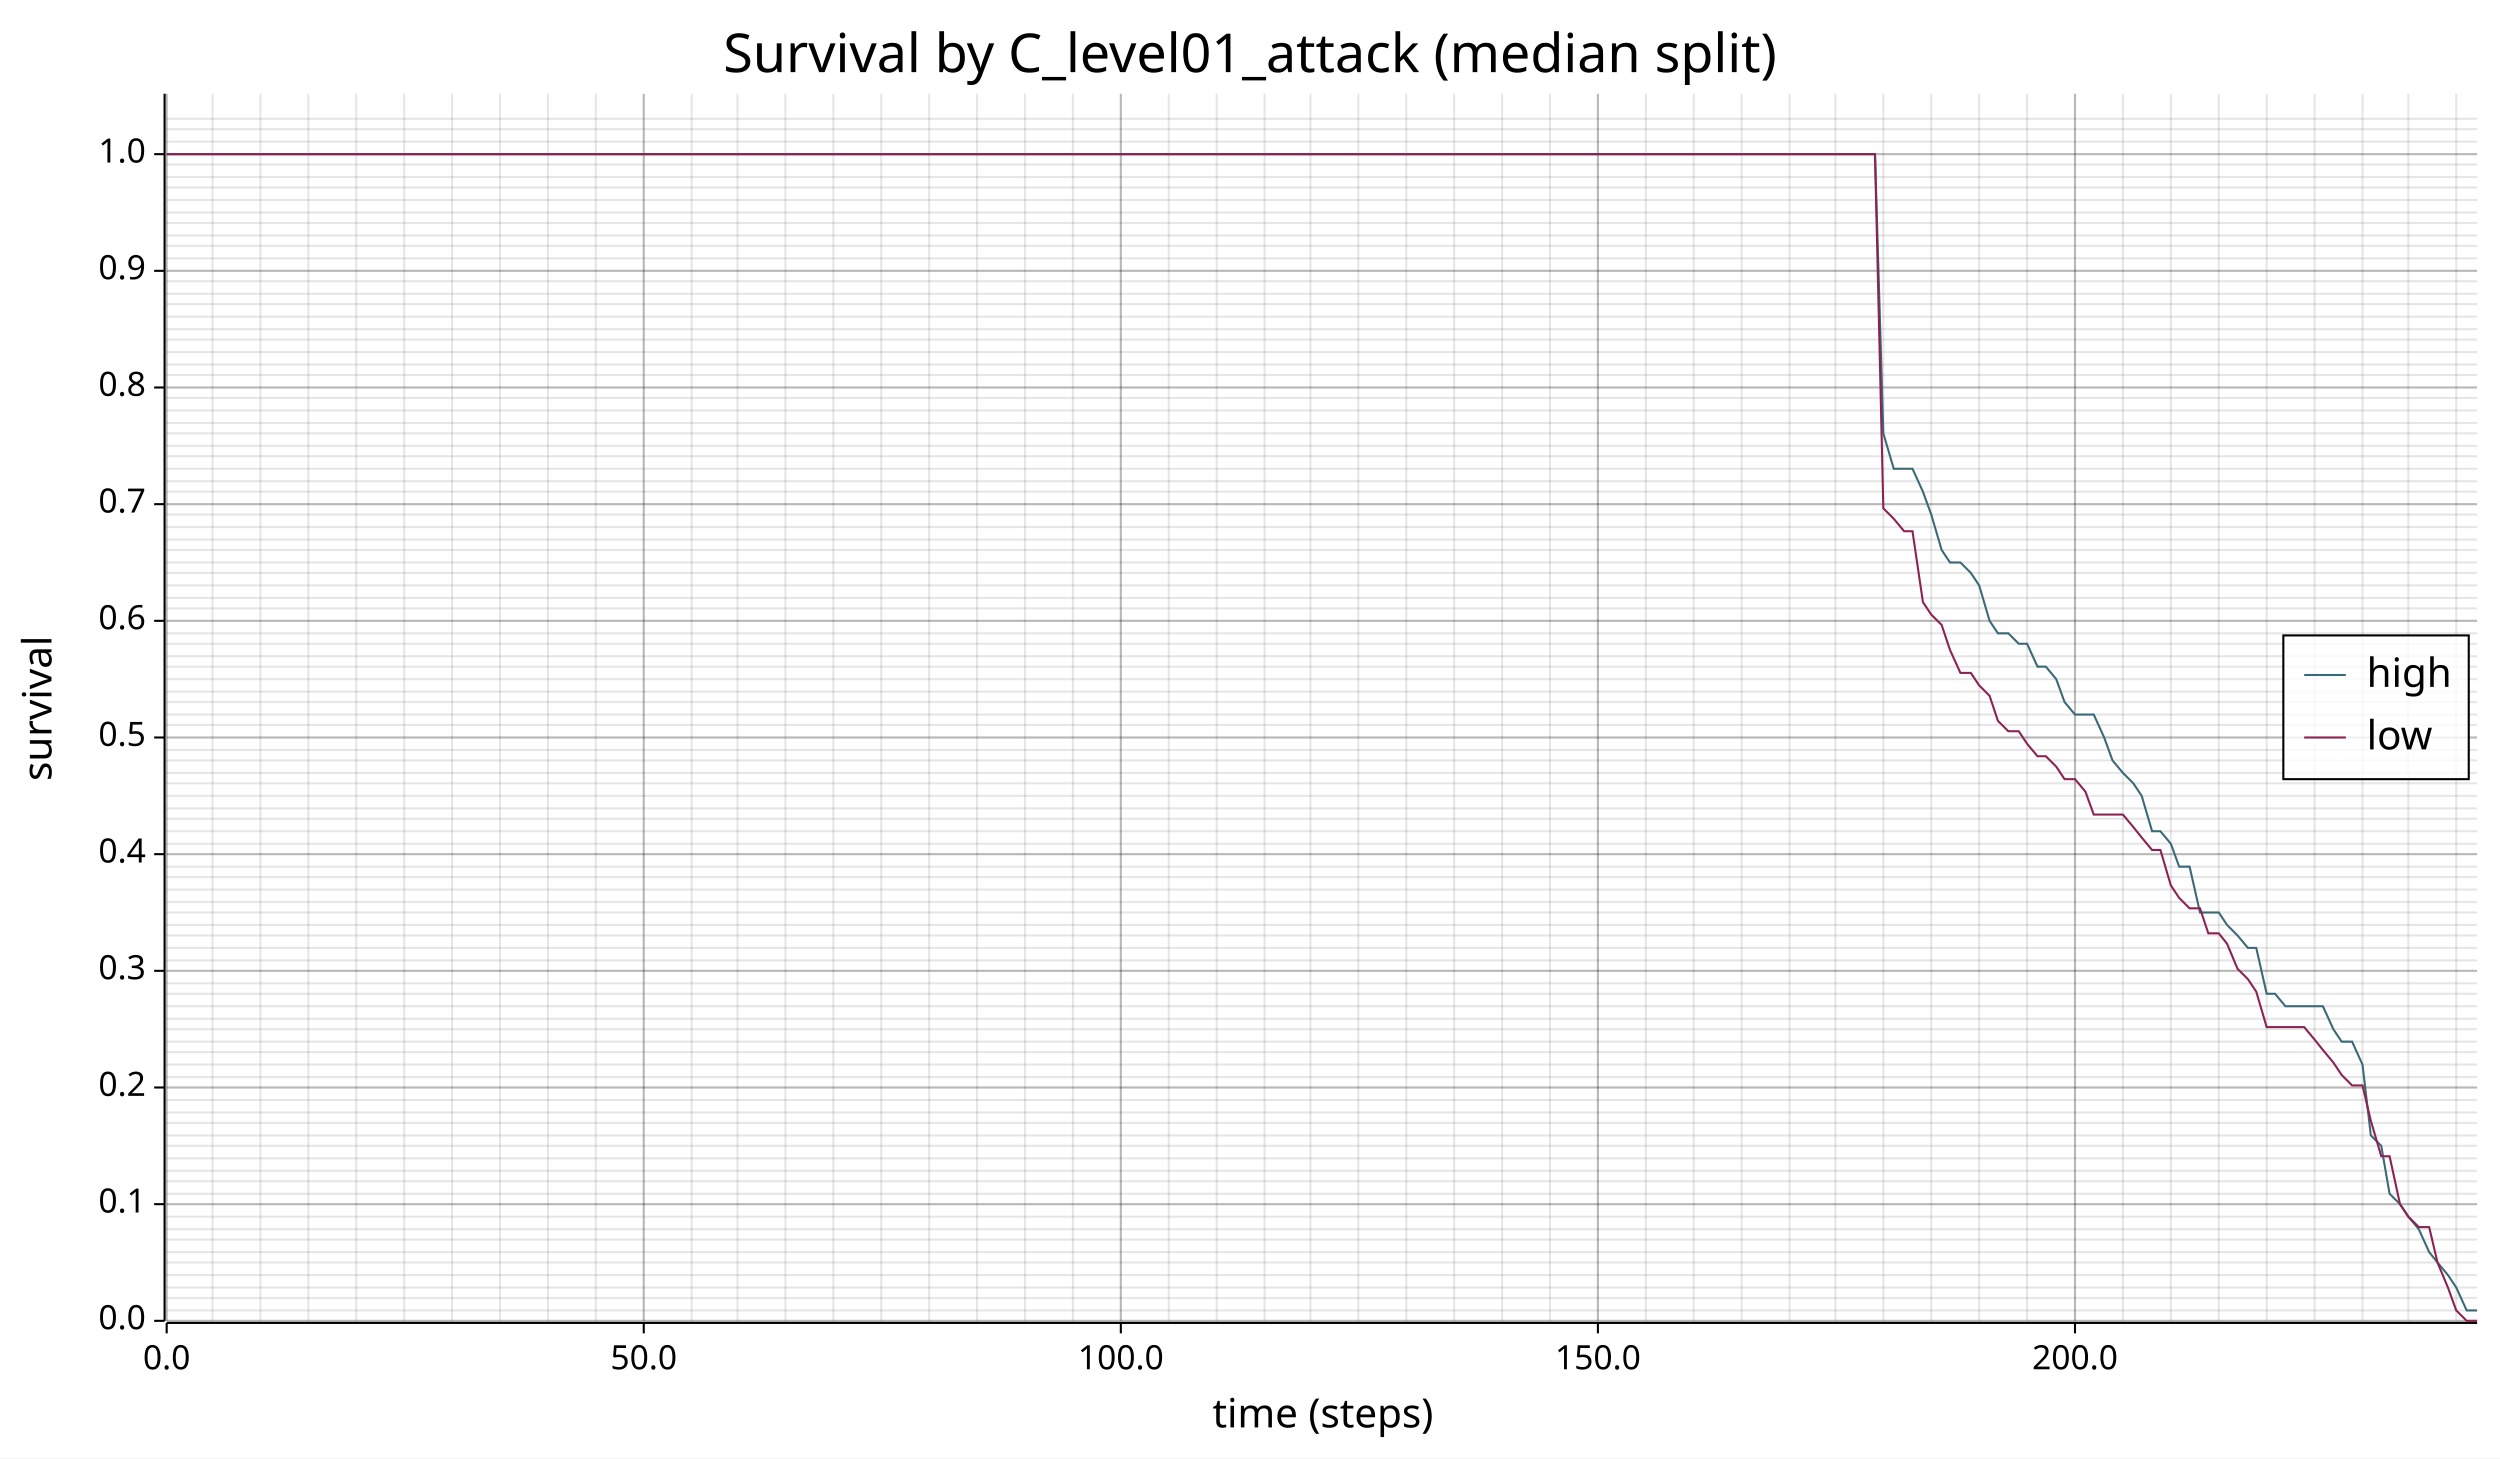
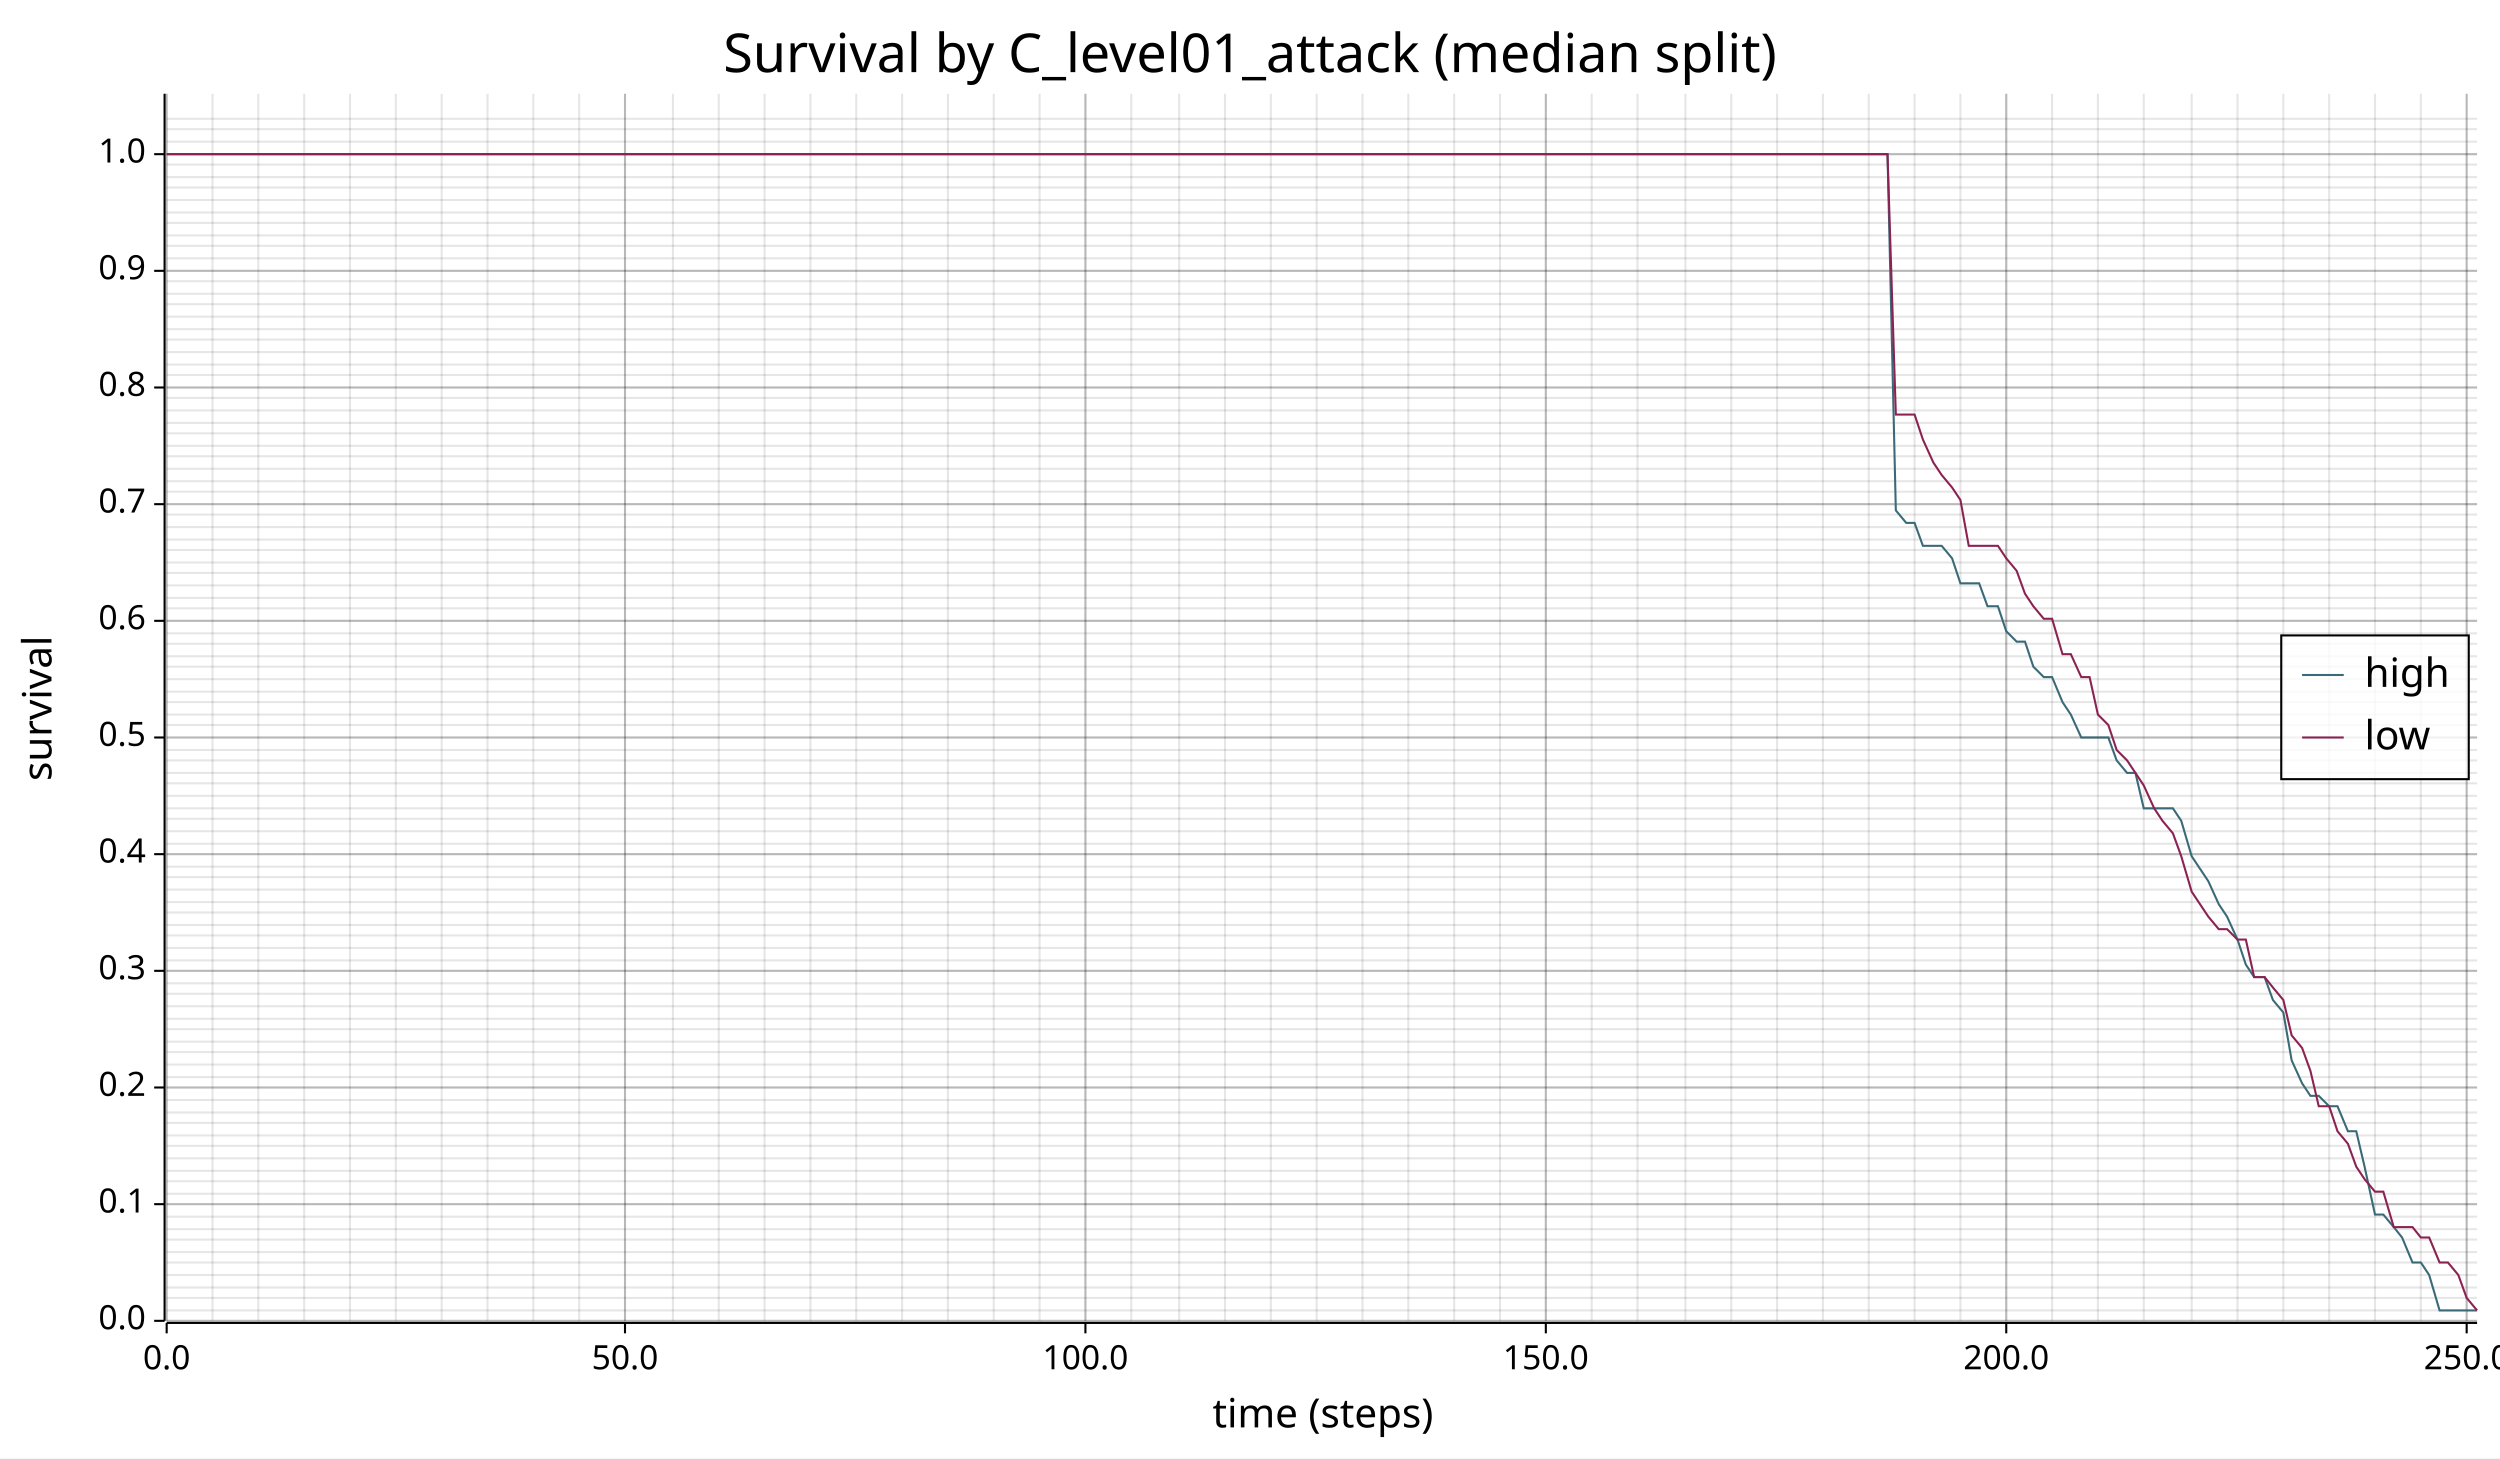
<svg xmlns="http://www.w3.org/2000/svg" width="1200" height="700" viewBox="0 0 1200 700">
  <rect x="0" y="0" width="1200" height="700" opacity="1" fill="#FFFFFF" stroke="none" />
  <text x="600" y="15" dy="0.76em" text-anchor="middle" font-family="sans-serif" font-size="25.806" opacity="1" fill="#000000">
Survival by C_level01_attack (median split)
</text>
  <line opacity="0.1" stroke="#000000" stroke-width="1" x1="80" y1="634" x2="80" y2="45" />
  <line opacity="0.1" stroke="#000000" stroke-width="1" x1="102" y1="634" x2="102" y2="45" />
-   <line opacity="0.1" stroke="#000000" stroke-width="1" x1="125" y1="634" x2="125" y2="45" />
-   <line opacity="0.1" stroke="#000000" stroke-width="1" x1="148" y1="634" x2="148" y2="45" />
-   <line opacity="0.1" stroke="#000000" stroke-width="1" x1="171" y1="634" x2="171" y2="45" />
-   <line opacity="0.1" stroke="#000000" stroke-width="1" x1="194" y1="634" x2="194" y2="45" />
-   <line opacity="0.1" stroke="#000000" stroke-width="1" x1="217" y1="634" x2="217" y2="45" />
-   <line opacity="0.1" stroke="#000000" stroke-width="1" x1="240" y1="634" x2="240" y2="45" />
-   <line opacity="0.1" stroke="#000000" stroke-width="1" x1="263" y1="634" x2="263" y2="45" />
-   <line opacity="0.1" stroke="#000000" stroke-width="1" x1="286" y1="634" x2="286" y2="45" />
-   <line opacity="0.1" stroke="#000000" stroke-width="1" x1="309" y1="634" x2="309" y2="45" />
-   <line opacity="0.1" stroke="#000000" stroke-width="1" x1="332" y1="634" x2="332" y2="45" />
-   <line opacity="0.1" stroke="#000000" stroke-width="1" x1="354" y1="634" x2="354" y2="45" />
-   <line opacity="0.1" stroke="#000000" stroke-width="1" x1="377" y1="634" x2="377" y2="45" />
-   <line opacity="0.1" stroke="#000000" stroke-width="1" x1="400" y1="634" x2="400" y2="45" />
-   <line opacity="0.1" stroke="#000000" stroke-width="1" x1="423" y1="634" x2="423" y2="45" />
-   <line opacity="0.1" stroke="#000000" stroke-width="1" x1="446" y1="634" x2="446" y2="45" />
-   <line opacity="0.1" stroke="#000000" stroke-width="1" x1="469" y1="634" x2="469" y2="45" />
-   <line opacity="0.1" stroke="#000000" stroke-width="1" x1="492" y1="634" x2="492" y2="45" />
-   <line opacity="0.1" stroke="#000000" stroke-width="1" x1="515" y1="634" x2="515" y2="45" />
-   <line opacity="0.1" stroke="#000000" stroke-width="1" x1="538" y1="634" x2="538" y2="45" />
-   <line opacity="0.1" stroke="#000000" stroke-width="1" x1="561" y1="634" x2="561" y2="45" />
-   <line opacity="0.1" stroke="#000000" stroke-width="1" x1="584" y1="634" x2="584" y2="45" />
-   <line opacity="0.1" stroke="#000000" stroke-width="1" x1="607" y1="634" x2="607" y2="45" />
-   <line opacity="0.1" stroke="#000000" stroke-width="1" x1="629" y1="634" x2="629" y2="45" />
-   <line opacity="0.1" stroke="#000000" stroke-width="1" x1="652" y1="634" x2="652" y2="45" />
-   <line opacity="0.1" stroke="#000000" stroke-width="1" x1="675" y1="634" x2="675" y2="45" />
+   <line opacity="0.1" stroke="#000000" stroke-width="1" x1="124" y1="634" x2="124" y2="45" />
+   <line opacity="0.1" stroke="#000000" stroke-width="1" x1="146" y1="634" x2="146" y2="45" />
+   <line opacity="0.1" stroke="#000000" stroke-width="1" x1="168" y1="634" x2="168" y2="45" />
+   <line opacity="0.1" stroke="#000000" stroke-width="1" x1="190" y1="634" x2="190" y2="45" />
+   <line opacity="0.1" stroke="#000000" stroke-width="1" x1="212" y1="634" x2="212" y2="45" />
+   <line opacity="0.1" stroke="#000000" stroke-width="1" x1="234" y1="634" x2="234" y2="45" />
+   <line opacity="0.1" stroke="#000000" stroke-width="1" x1="256" y1="634" x2="256" y2="45" />
+   <line opacity="0.1" stroke="#000000" stroke-width="1" x1="278" y1="634" x2="278" y2="45" />
+   <line opacity="0.1" stroke="#000000" stroke-width="1" x1="300" y1="634" x2="300" y2="45" />
+   <line opacity="0.1" stroke="#000000" stroke-width="1" x1="323" y1="634" x2="323" y2="45" />
+   <line opacity="0.1" stroke="#000000" stroke-width="1" x1="345" y1="634" x2="345" y2="45" />
+   <line opacity="0.1" stroke="#000000" stroke-width="1" x1="367" y1="634" x2="367" y2="45" />
+   <line opacity="0.1" stroke="#000000" stroke-width="1" x1="389" y1="634" x2="389" y2="45" />
+   <line opacity="0.1" stroke="#000000" stroke-width="1" x1="411" y1="634" x2="411" y2="45" />
+   <line opacity="0.1" stroke="#000000" stroke-width="1" x1="433" y1="634" x2="433" y2="45" />
+   <line opacity="0.1" stroke="#000000" stroke-width="1" x1="455" y1="634" x2="455" y2="45" />
+   <line opacity="0.1" stroke="#000000" stroke-width="1" x1="477" y1="634" x2="477" y2="45" />
+   <line opacity="0.1" stroke="#000000" stroke-width="1" x1="499" y1="634" x2="499" y2="45" />
+   <line opacity="0.1" stroke="#000000" stroke-width="1" x1="521" y1="634" x2="521" y2="45" />
+   <line opacity="0.1" stroke="#000000" stroke-width="1" x1="543" y1="634" x2="543" y2="45" />
+   <line opacity="0.1" stroke="#000000" stroke-width="1" x1="566" y1="634" x2="566" y2="45" />
+   <line opacity="0.1" stroke="#000000" stroke-width="1" x1="588" y1="634" x2="588" y2="45" />
+   <line opacity="0.1" stroke="#000000" stroke-width="1" x1="610" y1="634" x2="610" y2="45" />
+   <line opacity="0.1" stroke="#000000" stroke-width="1" x1="632" y1="634" x2="632" y2="45" />
+   <line opacity="0.1" stroke="#000000" stroke-width="1" x1="654" y1="634" x2="654" y2="45" />
+   <line opacity="0.1" stroke="#000000" stroke-width="1" x1="676" y1="634" x2="676" y2="45" />
  <line opacity="0.1" stroke="#000000" stroke-width="1" x1="698" y1="634" x2="698" y2="45" />
-   <line opacity="0.1" stroke="#000000" stroke-width="1" x1="721" y1="634" x2="721" y2="45" />
-   <line opacity="0.1" stroke="#000000" stroke-width="1" x1="744" y1="634" x2="744" y2="45" />
-   <line opacity="0.1" stroke="#000000" stroke-width="1" x1="767" y1="634" x2="767" y2="45" />
-   <line opacity="0.1" stroke="#000000" stroke-width="1" x1="790" y1="634" x2="790" y2="45" />
-   <line opacity="0.1" stroke="#000000" stroke-width="1" x1="813" y1="634" x2="813" y2="45" />
-   <line opacity="0.1" stroke="#000000" stroke-width="1" x1="836" y1="634" x2="836" y2="45" />
-   <line opacity="0.1" stroke="#000000" stroke-width="1" x1="859" y1="634" x2="859" y2="45" />
-   <line opacity="0.1" stroke="#000000" stroke-width="1" x1="881" y1="634" x2="881" y2="45" />
-   <line opacity="0.1" stroke="#000000" stroke-width="1" x1="904" y1="634" x2="904" y2="45" />
-   <line opacity="0.1" stroke="#000000" stroke-width="1" x1="927" y1="634" x2="927" y2="45" />
-   <line opacity="0.1" stroke="#000000" stroke-width="1" x1="950" y1="634" x2="950" y2="45" />
-   <line opacity="0.1" stroke="#000000" stroke-width="1" x1="973" y1="634" x2="973" y2="45" />
-   <line opacity="0.1" stroke="#000000" stroke-width="1" x1="996" y1="634" x2="996" y2="45" />
-   <line opacity="0.1" stroke="#000000" stroke-width="1" x1="1019" y1="634" x2="1019" y2="45" />
-   <line opacity="0.1" stroke="#000000" stroke-width="1" x1="1042" y1="634" x2="1042" y2="45" />
-   <line opacity="0.1" stroke="#000000" stroke-width="1" x1="1065" y1="634" x2="1065" y2="45" />
-   <line opacity="0.1" stroke="#000000" stroke-width="1" x1="1088" y1="634" x2="1088" y2="45" />
-   <line opacity="0.1" stroke="#000000" stroke-width="1" x1="1111" y1="634" x2="1111" y2="45" />
-   <line opacity="0.1" stroke="#000000" stroke-width="1" x1="1134" y1="634" x2="1134" y2="45" />
-   <line opacity="0.1" stroke="#000000" stroke-width="1" x1="1156" y1="634" x2="1156" y2="45" />
-   <line opacity="0.1" stroke="#000000" stroke-width="1" x1="1179" y1="634" x2="1179" y2="45" />
+   <line opacity="0.1" stroke="#000000" stroke-width="1" x1="720" y1="634" x2="720" y2="45" />
+   <line opacity="0.1" stroke="#000000" stroke-width="1" x1="742" y1="634" x2="742" y2="45" />
+   <line opacity="0.1" stroke="#000000" stroke-width="1" x1="764" y1="634" x2="764" y2="45" />
+   <line opacity="0.1" stroke="#000000" stroke-width="1" x1="786" y1="634" x2="786" y2="45" />
+   <line opacity="0.1" stroke="#000000" stroke-width="1" x1="809" y1="634" x2="809" y2="45" />
+   <line opacity="0.1" stroke="#000000" stroke-width="1" x1="831" y1="634" x2="831" y2="45" />
+   <line opacity="0.1" stroke="#000000" stroke-width="1" x1="853" y1="634" x2="853" y2="45" />
+   <line opacity="0.1" stroke="#000000" stroke-width="1" x1="875" y1="634" x2="875" y2="45" />
+   <line opacity="0.1" stroke="#000000" stroke-width="1" x1="897" y1="634" x2="897" y2="45" />
+   <line opacity="0.1" stroke="#000000" stroke-width="1" x1="919" y1="634" x2="919" y2="45" />
+   <line opacity="0.1" stroke="#000000" stroke-width="1" x1="941" y1="634" x2="941" y2="45" />
+   <line opacity="0.1" stroke="#000000" stroke-width="1" x1="963" y1="634" x2="963" y2="45" />
+   <line opacity="0.1" stroke="#000000" stroke-width="1" x1="985" y1="634" x2="985" y2="45" />
+   <line opacity="0.1" stroke="#000000" stroke-width="1" x1="1007" y1="634" x2="1007" y2="45" />
+   <line opacity="0.1" stroke="#000000" stroke-width="1" x1="1029" y1="634" x2="1029" y2="45" />
+   <line opacity="0.1" stroke="#000000" stroke-width="1" x1="1052" y1="634" x2="1052" y2="45" />
+   <line opacity="0.1" stroke="#000000" stroke-width="1" x1="1074" y1="634" x2="1074" y2="45" />
+   <line opacity="0.1" stroke="#000000" stroke-width="1" x1="1096" y1="634" x2="1096" y2="45" />
+   <line opacity="0.1" stroke="#000000" stroke-width="1" x1="1118" y1="634" x2="1118" y2="45" />
+   <line opacity="0.1" stroke="#000000" stroke-width="1" x1="1140" y1="634" x2="1140" y2="45" />
+   <line opacity="0.1" stroke="#000000" stroke-width="1" x1="1162" y1="634" x2="1162" y2="45" />
+   <line opacity="0.1" stroke="#000000" stroke-width="1" x1="1184" y1="634" x2="1184" y2="45" />
  <line opacity="0.1" stroke="#000000" stroke-width="1" x1="80" y1="634" x2="1189" y2="634" />
  <line opacity="0.1" stroke="#000000" stroke-width="1" x1="80" y1="629" x2="1189" y2="629" />
  <line opacity="0.1" stroke="#000000" stroke-width="1" x1="80" y1="623" x2="1189" y2="623" />
  <line opacity="0.1" stroke="#000000" stroke-width="1" x1="80" y1="618" x2="1189" y2="618" />
  <line opacity="0.1" stroke="#000000" stroke-width="1" x1="80" y1="612" x2="1189" y2="612" />
  <line opacity="0.1" stroke="#000000" stroke-width="1" x1="80" y1="606" x2="1189" y2="606" />
  <line opacity="0.1" stroke="#000000" stroke-width="1" x1="80" y1="601" x2="1189" y2="601" />
  <line opacity="0.1" stroke="#000000" stroke-width="1" x1="80" y1="595" x2="1189" y2="595" />
  <line opacity="0.1" stroke="#000000" stroke-width="1" x1="80" y1="590" x2="1189" y2="590" />
  <line opacity="0.1" stroke="#000000" stroke-width="1" x1="80" y1="584" x2="1189" y2="584" />
  <line opacity="0.1" stroke="#000000" stroke-width="1" x1="80" y1="578" x2="1189" y2="578" />
  <line opacity="0.1" stroke="#000000" stroke-width="1" x1="80" y1="573" x2="1189" y2="573" />
  <line opacity="0.1" stroke="#000000" stroke-width="1" x1="80" y1="567" x2="1189" y2="567" />
  <line opacity="0.1" stroke="#000000" stroke-width="1" x1="80" y1="562" x2="1189" y2="562" />
  <line opacity="0.1" stroke="#000000" stroke-width="1" x1="80" y1="556" x2="1189" y2="556" />
  <line opacity="0.1" stroke="#000000" stroke-width="1" x1="80" y1="550" x2="1189" y2="550" />
  <line opacity="0.1" stroke="#000000" stroke-width="1" x1="80" y1="545" x2="1189" y2="545" />
  <line opacity="0.1" stroke="#000000" stroke-width="1" x1="80" y1="539" x2="1189" y2="539" />
  <line opacity="0.1" stroke="#000000" stroke-width="1" x1="80" y1="534" x2="1189" y2="534" />
  <line opacity="0.1" stroke="#000000" stroke-width="1" x1="80" y1="528" x2="1189" y2="528" />
  <line opacity="0.1" stroke="#000000" stroke-width="1" x1="80" y1="522" x2="1189" y2="522" />
  <line opacity="0.1" stroke="#000000" stroke-width="1" x1="80" y1="517" x2="1189" y2="517" />
  <line opacity="0.1" stroke="#000000" stroke-width="1" x1="80" y1="511" x2="1189" y2="511" />
  <line opacity="0.1" stroke="#000000" stroke-width="1" x1="80" y1="505" x2="1189" y2="505" />
  <line opacity="0.1" stroke="#000000" stroke-width="1" x1="80" y1="500" x2="1189" y2="500" />
  <line opacity="0.1" stroke="#000000" stroke-width="1" x1="80" y1="494" x2="1189" y2="494" />
  <line opacity="0.1" stroke="#000000" stroke-width="1" x1="80" y1="489" x2="1189" y2="489" />
  <line opacity="0.1" stroke="#000000" stroke-width="1" x1="80" y1="483" x2="1189" y2="483" />
  <line opacity="0.1" stroke="#000000" stroke-width="1" x1="80" y1="477" x2="1189" y2="477" />
  <line opacity="0.1" stroke="#000000" stroke-width="1" x1="80" y1="472" x2="1189" y2="472" />
  <line opacity="0.1" stroke="#000000" stroke-width="1" x1="80" y1="466" x2="1189" y2="466" />
  <line opacity="0.1" stroke="#000000" stroke-width="1" x1="80" y1="461" x2="1189" y2="461" />
  <line opacity="0.1" stroke="#000000" stroke-width="1" x1="80" y1="455" x2="1189" y2="455" />
  <line opacity="0.1" stroke="#000000" stroke-width="1" x1="80" y1="449" x2="1189" y2="449" />
  <line opacity="0.1" stroke="#000000" stroke-width="1" x1="80" y1="444" x2="1189" y2="444" />
  <line opacity="0.1" stroke="#000000" stroke-width="1" x1="80" y1="438" x2="1189" y2="438" />
  <line opacity="0.1" stroke="#000000" stroke-width="1" x1="80" y1="433" x2="1189" y2="433" />
  <line opacity="0.1" stroke="#000000" stroke-width="1" x1="80" y1="427" x2="1189" y2="427" />
  <line opacity="0.1" stroke="#000000" stroke-width="1" x1="80" y1="421" x2="1189" y2="421" />
  <line opacity="0.1" stroke="#000000" stroke-width="1" x1="80" y1="416" x2="1189" y2="416" />
  <line opacity="0.1" stroke="#000000" stroke-width="1" x1="80" y1="410" x2="1189" y2="410" />
  <line opacity="0.1" stroke="#000000" stroke-width="1" x1="80" y1="405" x2="1189" y2="405" />
  <line opacity="0.1" stroke="#000000" stroke-width="1" x1="80" y1="399" x2="1189" y2="399" />
  <line opacity="0.1" stroke="#000000" stroke-width="1" x1="80" y1="393" x2="1189" y2="393" />
  <line opacity="0.1" stroke="#000000" stroke-width="1" x1="80" y1="388" x2="1189" y2="388" />
  <line opacity="0.1" stroke="#000000" stroke-width="1" x1="80" y1="382" x2="1189" y2="382" />
  <line opacity="0.1" stroke="#000000" stroke-width="1" x1="80" y1="376" x2="1189" y2="376" />
  <line opacity="0.1" stroke="#000000" stroke-width="1" x1="80" y1="371" x2="1189" y2="371" />
  <line opacity="0.1" stroke="#000000" stroke-width="1" x1="80" y1="365" x2="1189" y2="365" />
  <line opacity="0.1" stroke="#000000" stroke-width="1" x1="80" y1="360" x2="1189" y2="360" />
  <line opacity="0.1" stroke="#000000" stroke-width="1" x1="80" y1="354" x2="1189" y2="354" />
  <line opacity="0.1" stroke="#000000" stroke-width="1" x1="80" y1="348" x2="1189" y2="348" />
  <line opacity="0.1" stroke="#000000" stroke-width="1" x1="80" y1="343" x2="1189" y2="343" />
  <line opacity="0.1" stroke="#000000" stroke-width="1" x1="80" y1="337" x2="1189" y2="337" />
  <line opacity="0.1" stroke="#000000" stroke-width="1" x1="80" y1="332" x2="1189" y2="332" />
  <line opacity="0.1" stroke="#000000" stroke-width="1" x1="80" y1="326" x2="1189" y2="326" />
  <line opacity="0.1" stroke="#000000" stroke-width="1" x1="80" y1="320" x2="1189" y2="320" />
  <line opacity="0.1" stroke="#000000" stroke-width="1" x1="80" y1="315" x2="1189" y2="315" />
  <line opacity="0.1" stroke="#000000" stroke-width="1" x1="80" y1="309" x2="1189" y2="309" />
  <line opacity="0.1" stroke="#000000" stroke-width="1" x1="80" y1="304" x2="1189" y2="304" />
  <line opacity="0.1" stroke="#000000" stroke-width="1" x1="80" y1="298" x2="1189" y2="298" />
  <line opacity="0.1" stroke="#000000" stroke-width="1" x1="80" y1="292" x2="1189" y2="292" />
  <line opacity="0.1" stroke="#000000" stroke-width="1" x1="80" y1="287" x2="1189" y2="287" />
  <line opacity="0.1" stroke="#000000" stroke-width="1" x1="80" y1="281" x2="1189" y2="281" />
  <line opacity="0.1" stroke="#000000" stroke-width="1" x1="80" y1="275" x2="1189" y2="275" />
  <line opacity="0.1" stroke="#000000" stroke-width="1" x1="80" y1="270" x2="1189" y2="270" />
  <line opacity="0.1" stroke="#000000" stroke-width="1" x1="80" y1="264" x2="1189" y2="264" />
  <line opacity="0.1" stroke="#000000" stroke-width="1" x1="80" y1="259" x2="1189" y2="259" />
  <line opacity="0.1" stroke="#000000" stroke-width="1" x1="80" y1="253" x2="1189" y2="253" />
  <line opacity="0.1" stroke="#000000" stroke-width="1" x1="80" y1="247" x2="1189" y2="247" />
  <line opacity="0.1" stroke="#000000" stroke-width="1" x1="80" y1="242" x2="1189" y2="242" />
  <line opacity="0.1" stroke="#000000" stroke-width="1" x1="80" y1="236" x2="1189" y2="236" />
  <line opacity="0.1" stroke="#000000" stroke-width="1" x1="80" y1="231" x2="1189" y2="231" />
  <line opacity="0.1" stroke="#000000" stroke-width="1" x1="80" y1="225" x2="1189" y2="225" />
  <line opacity="0.1" stroke="#000000" stroke-width="1" x1="80" y1="219" x2="1189" y2="219" />
  <line opacity="0.1" stroke="#000000" stroke-width="1" x1="80" y1="214" x2="1189" y2="214" />
  <line opacity="0.1" stroke="#000000" stroke-width="1" x1="80" y1="208" x2="1189" y2="208" />
  <line opacity="0.1" stroke="#000000" stroke-width="1" x1="80" y1="203" x2="1189" y2="203" />
  <line opacity="0.1" stroke="#000000" stroke-width="1" x1="80" y1="197" x2="1189" y2="197" />
  <line opacity="0.1" stroke="#000000" stroke-width="1" x1="80" y1="191" x2="1189" y2="191" />
  <line opacity="0.1" stroke="#000000" stroke-width="1" x1="80" y1="186" x2="1189" y2="186" />
  <line opacity="0.1" stroke="#000000" stroke-width="1" x1="80" y1="180" x2="1189" y2="180" />
  <line opacity="0.1" stroke="#000000" stroke-width="1" x1="80" y1="175" x2="1189" y2="175" />
  <line opacity="0.1" stroke="#000000" stroke-width="1" x1="80" y1="169" x2="1189" y2="169" />
  <line opacity="0.1" stroke="#000000" stroke-width="1" x1="80" y1="163" x2="1189" y2="163" />
  <line opacity="0.1" stroke="#000000" stroke-width="1" x1="80" y1="158" x2="1189" y2="158" />
  <line opacity="0.1" stroke="#000000" stroke-width="1" x1="80" y1="152" x2="1189" y2="152" />
  <line opacity="0.1" stroke="#000000" stroke-width="1" x1="80" y1="146" x2="1189" y2="146" />
  <line opacity="0.1" stroke="#000000" stroke-width="1" x1="80" y1="141" x2="1189" y2="141" />
  <line opacity="0.1" stroke="#000000" stroke-width="1" x1="80" y1="135" x2="1189" y2="135" />
  <line opacity="0.1" stroke="#000000" stroke-width="1" x1="80" y1="130" x2="1189" y2="130" />
  <line opacity="0.1" stroke="#000000" stroke-width="1" x1="80" y1="124" x2="1189" y2="124" />
  <line opacity="0.1" stroke="#000000" stroke-width="1" x1="80" y1="118" x2="1189" y2="118" />
  <line opacity="0.1" stroke="#000000" stroke-width="1" x1="80" y1="113" x2="1189" y2="113" />
  <line opacity="0.1" stroke="#000000" stroke-width="1" x1="80" y1="107" x2="1189" y2="107" />
  <line opacity="0.1" stroke="#000000" stroke-width="1" x1="80" y1="102" x2="1189" y2="102" />
  <line opacity="0.1" stroke="#000000" stroke-width="1" x1="80" y1="96" x2="1189" y2="96" />
  <line opacity="0.1" stroke="#000000" stroke-width="1" x1="80" y1="90" x2="1189" y2="90" />
  <line opacity="0.1" stroke="#000000" stroke-width="1" x1="80" y1="85" x2="1189" y2="85" />
  <line opacity="0.1" stroke="#000000" stroke-width="1" x1="80" y1="79" x2="1189" y2="79" />
  <line opacity="0.1" stroke="#000000" stroke-width="1" x1="80" y1="74" x2="1189" y2="74" />
  <line opacity="0.1" stroke="#000000" stroke-width="1" x1="80" y1="68" x2="1189" y2="68" />
  <line opacity="0.1" stroke="#000000" stroke-width="1" x1="80" y1="62" x2="1189" y2="62" />
  <line opacity="0.1" stroke="#000000" stroke-width="1" x1="80" y1="57" x2="1189" y2="57" />
  <text x="10" y="340" dy="0.76em" text-anchor="middle" font-family="sans-serif" font-size="19.355" opacity="1" fill="#000000" transform="rotate(270, 10, 340)">
survival
</text>
  <text x="635" y="690" dy="-0.5ex" text-anchor="middle" font-family="sans-serif" font-size="19.355" opacity="1" fill="#000000">
time (steps)
</text>
  <line opacity="0.2" stroke="#000000" stroke-width="1" x1="80" y1="634" x2="80" y2="45" />
-   <line opacity="0.2" stroke="#000000" stroke-width="1" x1="309" y1="634" x2="309" y2="45" />
-   <line opacity="0.2" stroke="#000000" stroke-width="1" x1="538" y1="634" x2="538" y2="45" />
-   <line opacity="0.2" stroke="#000000" stroke-width="1" x1="767" y1="634" x2="767" y2="45" />
-   <line opacity="0.2" stroke="#000000" stroke-width="1" x1="996" y1="634" x2="996" y2="45" />
+   <line opacity="0.2" stroke="#000000" stroke-width="1" x1="300" y1="634" x2="300" y2="45" />
+   <line opacity="0.2" stroke="#000000" stroke-width="1" x1="521" y1="634" x2="521" y2="45" />
+   <line opacity="0.2" stroke="#000000" stroke-width="1" x1="742" y1="634" x2="742" y2="45" />
+   <line opacity="0.2" stroke="#000000" stroke-width="1" x1="963" y1="634" x2="963" y2="45" />
+   <line opacity="0.2" stroke="#000000" stroke-width="1" x1="1184" y1="634" x2="1184" y2="45" />
  <line opacity="0.2" stroke="#000000" stroke-width="1" x1="80" y1="634" x2="1189" y2="634" />
  <line opacity="0.2" stroke="#000000" stroke-width="1" x1="80" y1="578" x2="1189" y2="578" />
  <line opacity="0.2" stroke="#000000" stroke-width="1" x1="80" y1="522" x2="1189" y2="522" />
  <line opacity="0.2" stroke="#000000" stroke-width="1" x1="80" y1="466" x2="1189" y2="466" />
  <line opacity="0.2" stroke="#000000" stroke-width="1" x1="80" y1="410" x2="1189" y2="410" />
  <line opacity="0.2" stroke="#000000" stroke-width="1" x1="80" y1="354" x2="1189" y2="354" />
  <line opacity="0.2" stroke="#000000" stroke-width="1" x1="80" y1="298" x2="1189" y2="298" />
  <line opacity="0.2" stroke="#000000" stroke-width="1" x1="80" y1="242" x2="1189" y2="242" />
  <line opacity="0.2" stroke="#000000" stroke-width="1" x1="80" y1="186" x2="1189" y2="186" />
  <line opacity="0.2" stroke="#000000" stroke-width="1" x1="80" y1="130" x2="1189" y2="130" />
  <line opacity="0.2" stroke="#000000" stroke-width="1" x1="80" y1="74" x2="1189" y2="74" />
  <polyline fill="none" opacity="1" stroke="#000000" stroke-width="1" points="79,45 79,634 " />
  <text x="70" y="634" dy="0.5ex" text-anchor="end" font-family="sans-serif" font-size="16.129" opacity="1" fill="#000000">
0.0
</text>
  <polyline fill="none" opacity="1" stroke="#000000" stroke-width="1" points="74,634 79,634 " />
  <text x="70" y="578" dy="0.5ex" text-anchor="end" font-family="sans-serif" font-size="16.129" opacity="1" fill="#000000">
0.1
</text>
  <polyline fill="none" opacity="1" stroke="#000000" stroke-width="1" points="74,578 79,578 " />
  <text x="70" y="522" dy="0.5ex" text-anchor="end" font-family="sans-serif" font-size="16.129" opacity="1" fill="#000000">
0.2
</text>
  <polyline fill="none" opacity="1" stroke="#000000" stroke-width="1" points="74,522 79,522 " />
  <text x="70" y="466" dy="0.5ex" text-anchor="end" font-family="sans-serif" font-size="16.129" opacity="1" fill="#000000">
0.3
</text>
  <polyline fill="none" opacity="1" stroke="#000000" stroke-width="1" points="74,466 79,466 " />
  <text x="70" y="410" dy="0.5ex" text-anchor="end" font-family="sans-serif" font-size="16.129" opacity="1" fill="#000000">
0.4
</text>
  <polyline fill="none" opacity="1" stroke="#000000" stroke-width="1" points="74,410 79,410 " />
  <text x="70" y="354" dy="0.5ex" text-anchor="end" font-family="sans-serif" font-size="16.129" opacity="1" fill="#000000">
0.5
</text>
  <polyline fill="none" opacity="1" stroke="#000000" stroke-width="1" points="74,354 79,354 " />
  <text x="70" y="298" dy="0.5ex" text-anchor="end" font-family="sans-serif" font-size="16.129" opacity="1" fill="#000000">
0.6
</text>
  <polyline fill="none" opacity="1" stroke="#000000" stroke-width="1" points="74,298 79,298 " />
  <text x="70" y="242" dy="0.5ex" text-anchor="end" font-family="sans-serif" font-size="16.129" opacity="1" fill="#000000">
0.7
</text>
  <polyline fill="none" opacity="1" stroke="#000000" stroke-width="1" points="74,242 79,242 " />
  <text x="70" y="186" dy="0.5ex" text-anchor="end" font-family="sans-serif" font-size="16.129" opacity="1" fill="#000000">
0.8
</text>
  <polyline fill="none" opacity="1" stroke="#000000" stroke-width="1" points="74,186 79,186 " />
  <text x="70" y="130" dy="0.5ex" text-anchor="end" font-family="sans-serif" font-size="16.129" opacity="1" fill="#000000">
0.9
</text>
  <polyline fill="none" opacity="1" stroke="#000000" stroke-width="1" points="74,130 79,130 " />
  <text x="70" y="74" dy="0.5ex" text-anchor="end" font-family="sans-serif" font-size="16.129" opacity="1" fill="#000000">
1.0
</text>
  <polyline fill="none" opacity="1" stroke="#000000" stroke-width="1" points="74,74 79,74 " />
  <polyline fill="none" opacity="1" stroke="#000000" stroke-width="1" points="80,635 1189,635 " />
  <text x="80" y="645" dy="0.76em" text-anchor="middle" font-family="sans-serif" font-size="16.129" opacity="1" fill="#000000">
0.0
</text>
  <polyline fill="none" opacity="1" stroke="#000000" stroke-width="1" points="80,635 80,640 " />
-   <text x="309" y="645" dy="0.76em" text-anchor="middle" font-family="sans-serif" font-size="16.129" opacity="1" fill="#000000">
+   <text x="300" y="645" dy="0.76em" text-anchor="middle" font-family="sans-serif" font-size="16.129" opacity="1" fill="#000000">
50.0
</text>
-   <polyline fill="none" opacity="1" stroke="#000000" stroke-width="1" points="309,635 309,640 " />
-   <text x="538" y="645" dy="0.76em" text-anchor="middle" font-family="sans-serif" font-size="16.129" opacity="1" fill="#000000">
+   <polyline fill="none" opacity="1" stroke="#000000" stroke-width="1" points="300,635 300,640 " />
+   <text x="521" y="645" dy="0.76em" text-anchor="middle" font-family="sans-serif" font-size="16.129" opacity="1" fill="#000000">
100.0
</text>
-   <polyline fill="none" opacity="1" stroke="#000000" stroke-width="1" points="538,635 538,640 " />
-   <text x="767" y="645" dy="0.76em" text-anchor="middle" font-family="sans-serif" font-size="16.129" opacity="1" fill="#000000">
+   <polyline fill="none" opacity="1" stroke="#000000" stroke-width="1" points="521,635 521,640 " />
+   <text x="742" y="645" dy="0.76em" text-anchor="middle" font-family="sans-serif" font-size="16.129" opacity="1" fill="#000000">
150.0
</text>
-   <polyline fill="none" opacity="1" stroke="#000000" stroke-width="1" points="767,635 767,640 " />
-   <text x="996" y="645" dy="0.76em" text-anchor="middle" font-family="sans-serif" font-size="16.129" opacity="1" fill="#000000">
+   <polyline fill="none" opacity="1" stroke="#000000" stroke-width="1" points="742,635 742,640 " />
+   <text x="963" y="645" dy="0.76em" text-anchor="middle" font-family="sans-serif" font-size="16.129" opacity="1" fill="#000000">
200.0
</text>
-   <polyline fill="none" opacity="1" stroke="#000000" stroke-width="1" points="996,635 996,640 " />
-   <polyline fill="none" opacity="1" stroke="#3A6A78" stroke-width="1" points="80,74 84,74 89,74 93,74 98,74 102,74 107,74 112,74 116,74 121,74 125,74 130,74 134,74 139,74 144,74 148,74 153,74 157,74 162,74 167,74 171,74 176,74 180,74 185,74 189,74 194,74 199,74 203,74 208,74 212,74 217,74 222,74 226,74 231,74 235,74 240,74 244,74 249,74 254,74 258,74 263,74 267,74 272,74 277,74 281,74 286,74 290,74 295,74 299,74 304,74 309,74 313,74 318,74 322,74 327,74 332,74 336,74 341,74 345,74 350,74 354,74 359,74 364,74 368,74 373,74 377,74 382,74 387,74 391,74 396,74 400,74 405,74 409,74 414,74 419,74 423,74 428,74 432,74 437,74 442,74 446,74 451,74 455,74 460,74 464,74 469,74 474,74 478,74 483,74 487,74 492,74 497,74 501,74 506,74 510,74 515,74 519,74 524,74 529,74 533,74 538,74 542,74 547,74 552,74 556,74 561,74 565,74 570,74 574,74 579,74 584,74 588,74 593,74 597,74 602,74 607,74 611,74 616,74 620,74 625,74 629,74 634,74 639,74 643,74 648,74 652,74 657,74 661,74 666,74 671,74 675,74 680,74 684,74 689,74 694,74 698,74 703,74 707,74 712,74 716,74 721,74 726,74 730,74 735,74 739,74 744,74 749,74 753,74 758,74 762,74 767,74 771,74 776,74 781,74 785,74 790,74 794,74 799,74 804,74 808,74 813,74 817,74 822,74 826,74 831,74 836,74 840,74 845,74 849,74 854,74 859,74 863,74 868,74 872,74 877,74 881,74 886,74 891,74 895,74 900,74 904,208 909,225 914,225 918,225 923,236 927,247 932,264 936,270 941,270 946,275 950,281 955,298 959,304 964,304 969,309 973,309 978,320 982,320 987,326 991,337 996,343 1001,343 1005,343 1010,354 1014,365 1019,371 1024,376 1028,382 1033,399 1037,399 1042,405 1046,416 1051,416 1056,438 1060,438 1065,438 1069,444 1074,449 1079,455 1083,455 1088,477 1092,477 1097,483 1101,483 1106,483 1111,483 1115,483 1120,494 1124,500 1129,500 1134,511 1138,545 1143,550 1147,573 1152,578 1156,584 1161,590 1166,601 1170,606 1175,612 1179,618 1184,629 1189,629 " />
-   <polyline fill="none" opacity="1" stroke="#8B2252" stroke-width="1" points="80,74 84,74 89,74 93,74 98,74 102,74 107,74 112,74 116,74 121,74 125,74 130,74 134,74 139,74 144,74 148,74 153,74 157,74 162,74 167,74 171,74 176,74 180,74 185,74 189,74 194,74 199,74 203,74 208,74 212,74 217,74 222,74 226,74 231,74 235,74 240,74 244,74 249,74 254,74 258,74 263,74 267,74 272,74 277,74 281,74 286,74 290,74 295,74 299,74 304,74 309,74 313,74 318,74 322,74 327,74 332,74 336,74 341,74 345,74 350,74 354,74 359,74 364,74 368,74 373,74 377,74 382,74 387,74 391,74 396,74 400,74 405,74 409,74 414,74 419,74 423,74 428,74 432,74 437,74 442,74 446,74 451,74 455,74 460,74 464,74 469,74 474,74 478,74 483,74 487,74 492,74 497,74 501,74 506,74 510,74 515,74 519,74 524,74 529,74 533,74 538,74 542,74 547,74 552,74 556,74 561,74 565,74 570,74 574,74 579,74 584,74 588,74 593,74 597,74 602,74 607,74 611,74 616,74 620,74 625,74 629,74 634,74 639,74 643,74 648,74 652,74 657,74 661,74 666,74 671,74 675,74 680,74 684,74 689,74 694,74 698,74 703,74 707,74 712,74 716,74 721,74 726,74 730,74 735,74 739,74 744,74 749,74 753,74 758,74 762,74 767,74 771,74 776,74 781,74 785,74 790,74 794,74 799,74 804,74 808,74 813,74 817,74 822,74 826,74 831,74 836,74 840,74 845,74 849,74 854,74 859,74 863,74 868,74 872,74 877,74 881,74 886,74 891,74 895,74 900,74 904,244 909,249 914,255 918,255 923,289 927,295 932,300 936,312 941,323 946,323 950,329 955,334 959,346 964,351 969,351 973,357 978,363 982,363 987,368 991,374 996,374 1001,380 1005,391 1010,391 1014,391 1019,391 1024,397 1028,402 1033,408 1037,408 1042,425 1046,431 1051,436 1056,436 1060,448 1065,448 1069,453 1074,465 1079,470 1083,476 1088,493 1092,493 1097,493 1101,493 1106,493 1111,499 1115,504 1120,510 1124,516 1129,521 1134,521 1138,538 1143,555 1147,555 1152,578 1156,584 1161,589 1166,589 1170,606 1175,618 1179,629 1184,634 1189,634 " />
-   <rect x="1096" y="305" width="89" height="69" opacity="0.8" fill="#FFFFFF" stroke="none" />
-   <rect x="1096" y="305" width="89" height="69" opacity="1" fill="none" stroke="#000000" />
-   <text x="1136" y="315" dy="0.76em" text-anchor="start" font-family="sans-serif" font-size="19.355" opacity="1" fill="#000000">
+   <polyline fill="none" opacity="1" stroke="#000000" stroke-width="1" points="963,635 963,640 " />
+   <text x="1184" y="645" dy="0.76em" text-anchor="middle" font-family="sans-serif" font-size="16.129" opacity="1" fill="#000000">
+ 250.0
+ </text>
+   <polyline fill="none" opacity="1" stroke="#000000" stroke-width="1" points="1184,635 1184,640 " />
+   <polyline fill="none" opacity="1" stroke="#3A6A78" stroke-width="1" points="80,74 84,74 88,74 93,74 97,74 102,74 106,74 110,74 115,74 119,74 124,74 128,74 133,74 137,74 141,74 146,74 150,74 155,74 159,74 163,74 168,74 172,74 177,74 181,74 186,74 190,74 194,74 199,74 203,74 208,74 212,74 216,74 221,74 225,74 230,74 234,74 239,74 243,74 247,74 252,74 256,74 261,74 265,74 269,74 274,74 278,74 283,74 287,74 292,74 296,74 300,74 305,74 309,74 314,74 318,74 323,74 327,74 331,74 336,74 340,74 345,74 349,74 353,74 358,74 362,74 367,74 371,74 376,74 380,74 384,74 389,74 393,74 398,74 402,74 406,74 411,74 415,74 420,74 424,74 429,74 433,74 437,74 442,74 446,74 451,74 455,74 459,74 464,74 468,74 473,74 477,74 482,74 486,74 490,74 495,74 499,74 504,74 508,74 512,74 517,74 521,74 526,74 530,74 535,74 539,74 543,74 548,74 552,74 557,74 561,74 566,74 570,74 574,74 579,74 583,74 588,74 592,74 596,74 601,74 605,74 610,74 614,74 619,74 623,74 627,74 632,74 636,74 641,74 645,74 649,74 654,74 658,74 663,74 667,74 672,74 676,74 680,74 685,74 689,74 694,74 698,74 702,74 707,74 711,74 716,74 720,74 725,74 729,74 733,74 738,74 742,74 747,74 751,74 756,74 760,74 764,74 769,74 773,74 778,74 782,74 786,74 791,74 795,74 800,74 804,74 809,74 813,74 817,74 822,74 826,74 831,74 835,74 839,74 844,74 848,74 853,74 857,74 862,74 866,74 870,74 875,74 879,74 884,74 888,74 892,74 897,74 901,74 906,74 910,245 915,251 919,251 923,262 928,262 932,262 937,268 941,280 945,280 950,280 954,291 959,291 963,303 968,308 972,308 976,320 981,325 985,325 990,337 994,343 999,354 1003,354 1007,354 1012,354 1016,365 1021,371 1025,371 1029,388 1034,388 1038,388 1043,388 1047,394 1052,411 1056,417 1060,423 1065,434 1069,440 1074,451 1078,463 1082,469 1087,469 1091,480 1096,486 1100,509 1105,520 1109,526 1113,526 1118,531 1122,531 1127,543 1131,543 1135,560 1140,583 1144,583 1149,589 1153,594 1158,606 1162,606 1166,612 1171,629 1175,629 1180,629 1184,629 1189,629 " />
+   <polyline fill="none" opacity="1" stroke="#8B2252" stroke-width="1" points="80,74 84,74 88,74 93,74 97,74 102,74 106,74 110,74 115,74 119,74 124,74 128,74 133,74 137,74 141,74 146,74 150,74 155,74 159,74 163,74 168,74 172,74 177,74 181,74 186,74 190,74 194,74 199,74 203,74 208,74 212,74 216,74 221,74 225,74 230,74 234,74 239,74 243,74 247,74 252,74 256,74 261,74 265,74 269,74 274,74 278,74 283,74 287,74 292,74 296,74 300,74 305,74 309,74 314,74 318,74 323,74 327,74 331,74 336,74 340,74 345,74 349,74 353,74 358,74 362,74 367,74 371,74 376,74 380,74 384,74 389,74 393,74 398,74 402,74 406,74 411,74 415,74 420,74 424,74 429,74 433,74 437,74 442,74 446,74 451,74 455,74 459,74 464,74 468,74 473,74 477,74 482,74 486,74 490,74 495,74 499,74 504,74 508,74 512,74 517,74 521,74 526,74 530,74 535,74 539,74 543,74 548,74 552,74 557,74 561,74 566,74 570,74 574,74 579,74 583,74 588,74 592,74 596,74 601,74 605,74 610,74 614,74 619,74 623,74 627,74 632,74 636,74 641,74 645,74 649,74 654,74 658,74 663,74 667,74 672,74 676,74 680,74 685,74 689,74 694,74 698,74 702,74 707,74 711,74 716,74 720,74 725,74 729,74 733,74 738,74 742,74 747,74 751,74 756,74 760,74 764,74 769,74 773,74 778,74 782,74 786,74 791,74 795,74 800,74 804,74 809,74 813,74 817,74 822,74 826,74 831,74 835,74 839,74 844,74 848,74 853,74 857,74 862,74 866,74 870,74 875,74 879,74 884,74 888,74 892,74 897,74 901,74 906,74 910,199 915,199 919,199 923,211 928,222 932,228 937,234 941,240 945,262 950,262 954,262 959,262 963,268 968,274 972,285 976,291 981,297 985,297 990,314 994,314 999,325 1003,325 1007,343 1012,348 1016,360 1021,365 1025,371 1029,377 1034,388 1038,394 1043,400 1047,411 1052,428 1056,434 1060,440 1065,446 1069,446 1074,451 1078,451 1082,469 1087,469 1091,474 1096,480 1100,497 1105,503 1109,514 1113,531 1118,531 1122,543 1127,549 1131,560 1135,566 1140,572 1144,572 1149,589 1153,589 1158,589 1162,594 1166,594 1171,606 1175,606 1180,612 1184,623 1189,629 " />
+   <rect x="1095" y="305" width="90" height="69" opacity="0.8" fill="#FFFFFF" stroke="none" />
+   <rect x="1095" y="305" width="90" height="69" opacity="1" fill="none" stroke="#000000" />
+   <text x="1135" y="315" dy="0.76em" text-anchor="start" font-family="sans-serif" font-size="19.355" opacity="1" fill="#000000">
high
</text>
-   <text x="1136" y="345" dy="0.76em" text-anchor="start" font-family="sans-serif" font-size="19.355" opacity="1" fill="#000000">
+   <text x="1135" y="345" dy="0.76em" text-anchor="start" font-family="sans-serif" font-size="19.355" opacity="1" fill="#000000">
low
</text>
-   <polyline fill="none" opacity="1" stroke="#3A6A78" stroke-width="1" points="1106,324 1126,324 " />
-   <polyline fill="none" opacity="1" stroke="#8B2252" stroke-width="1" points="1106,354 1126,354 " />
+   <polyline fill="none" opacity="1" stroke="#3A6A78" stroke-width="1" points="1105,324 1125,324 " />
+   <polyline fill="none" opacity="1" stroke="#8B2252" stroke-width="1" points="1105,354 1125,354 " />
</svg>
